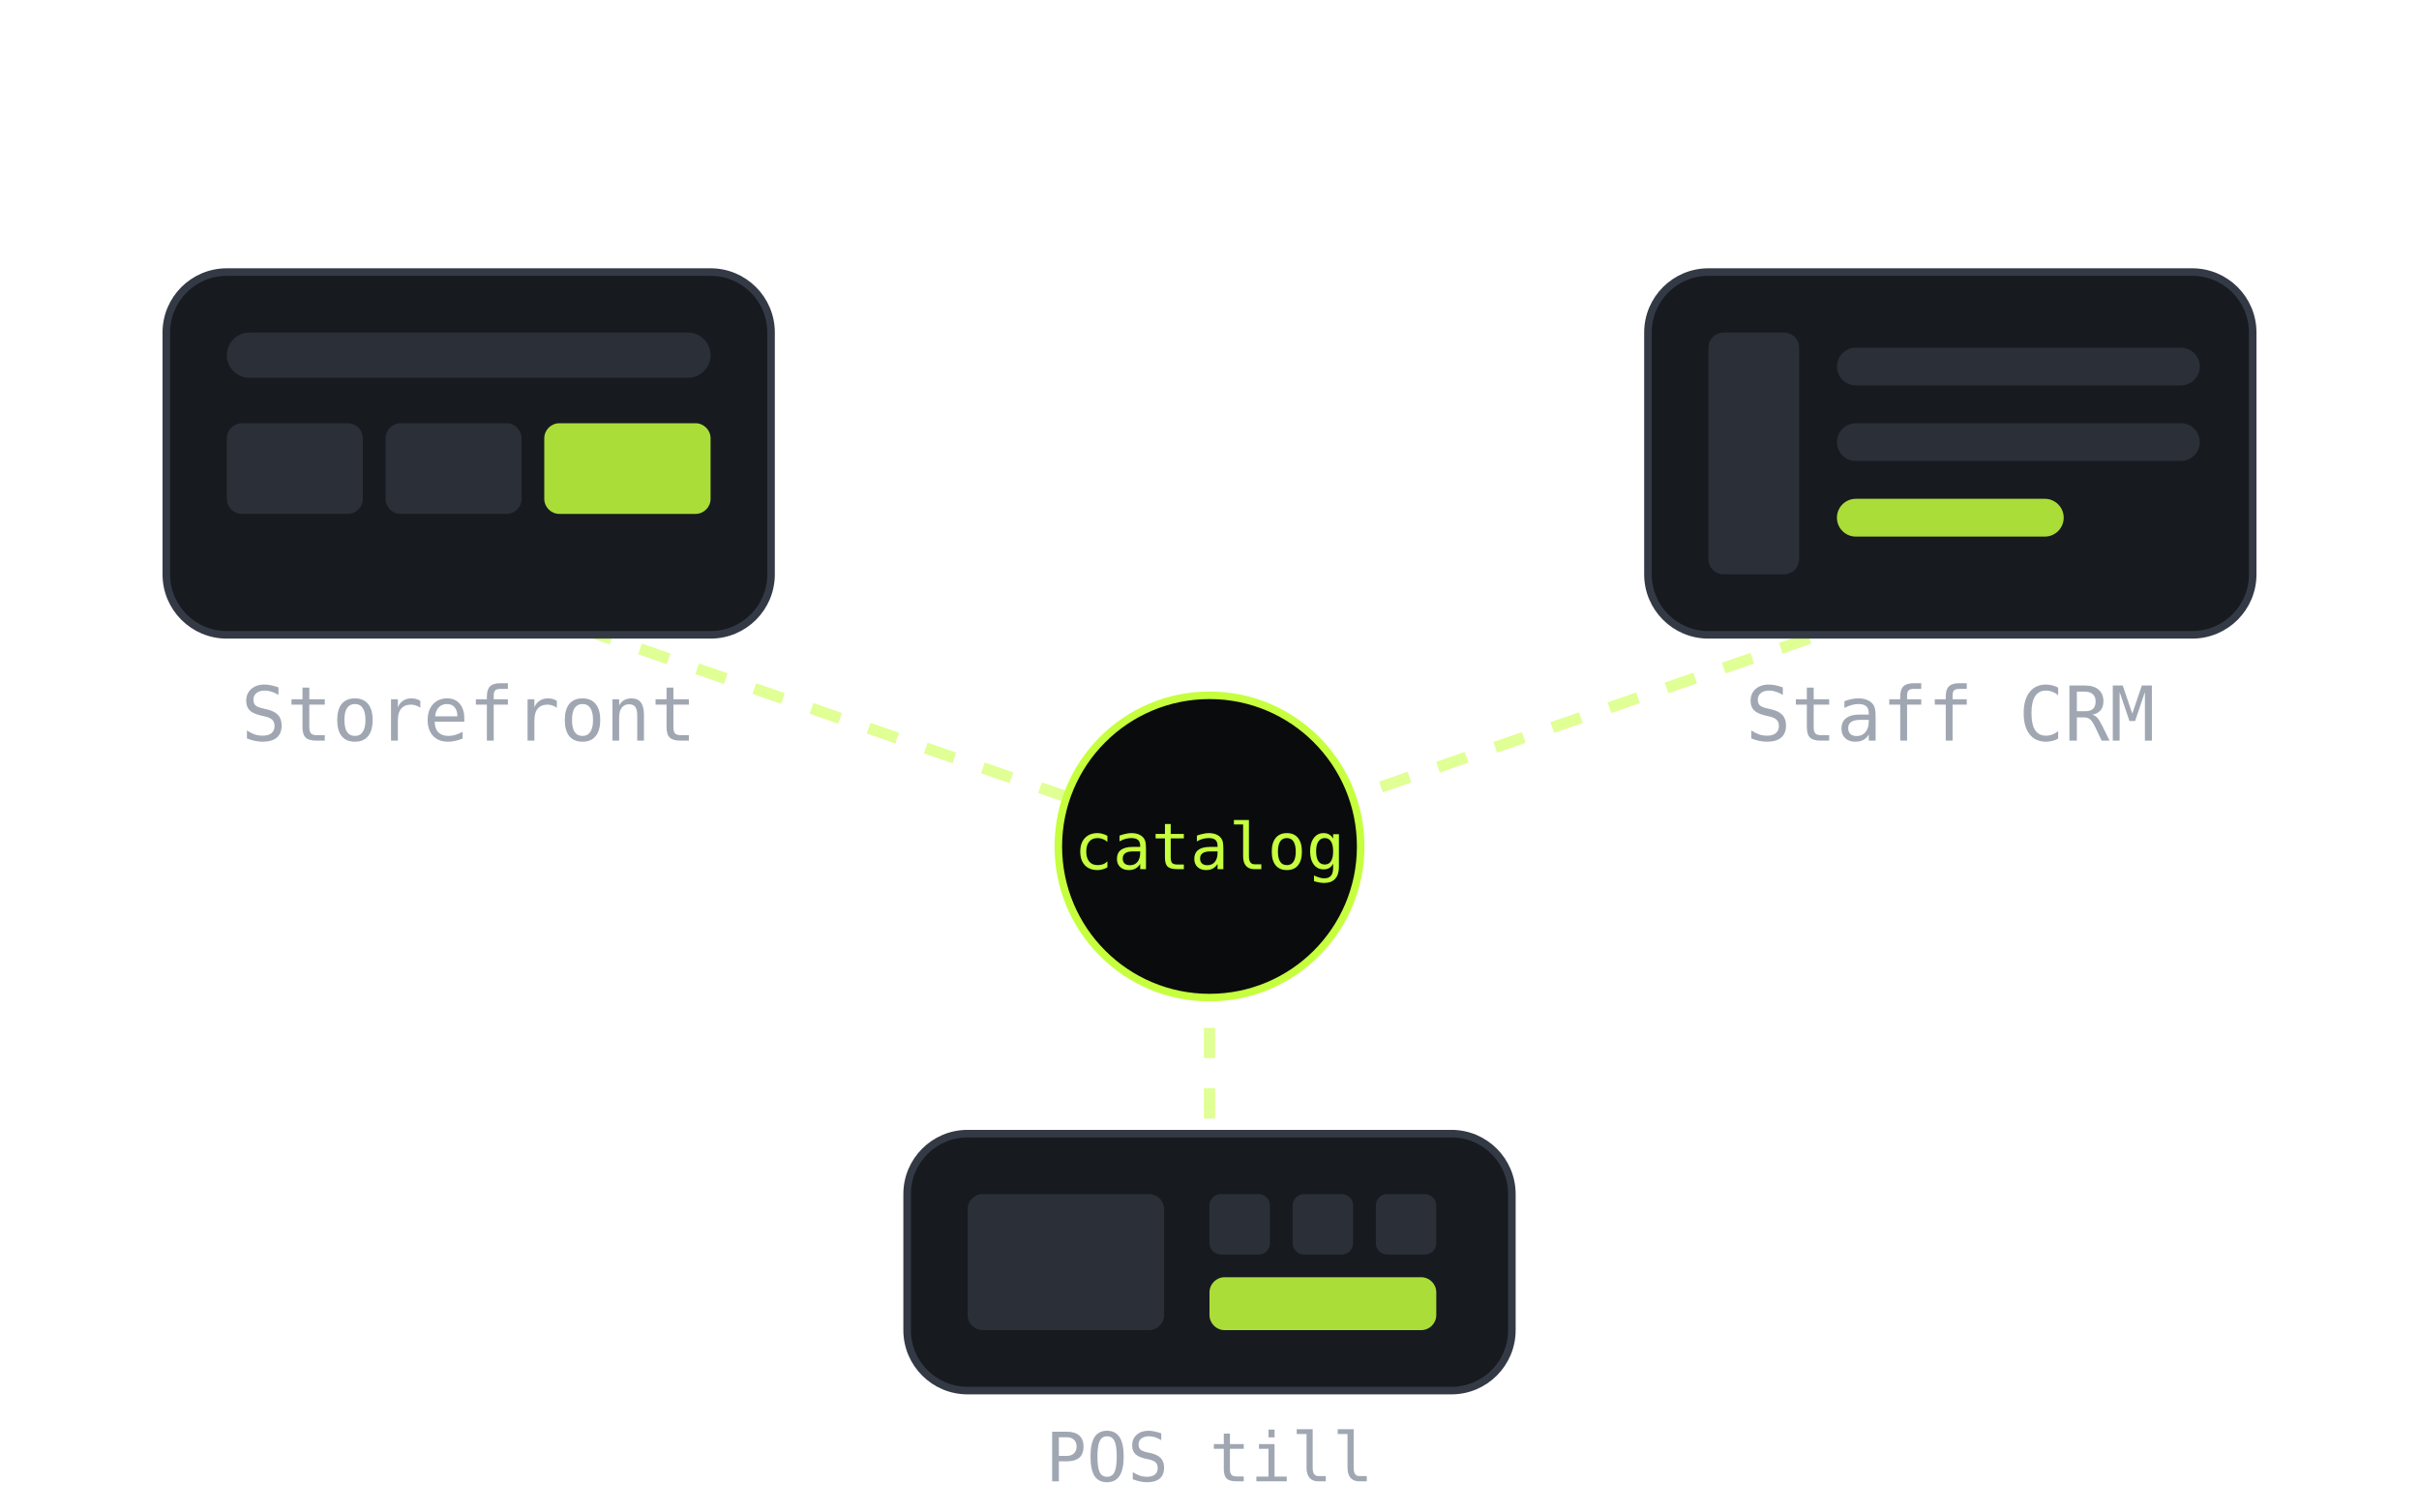
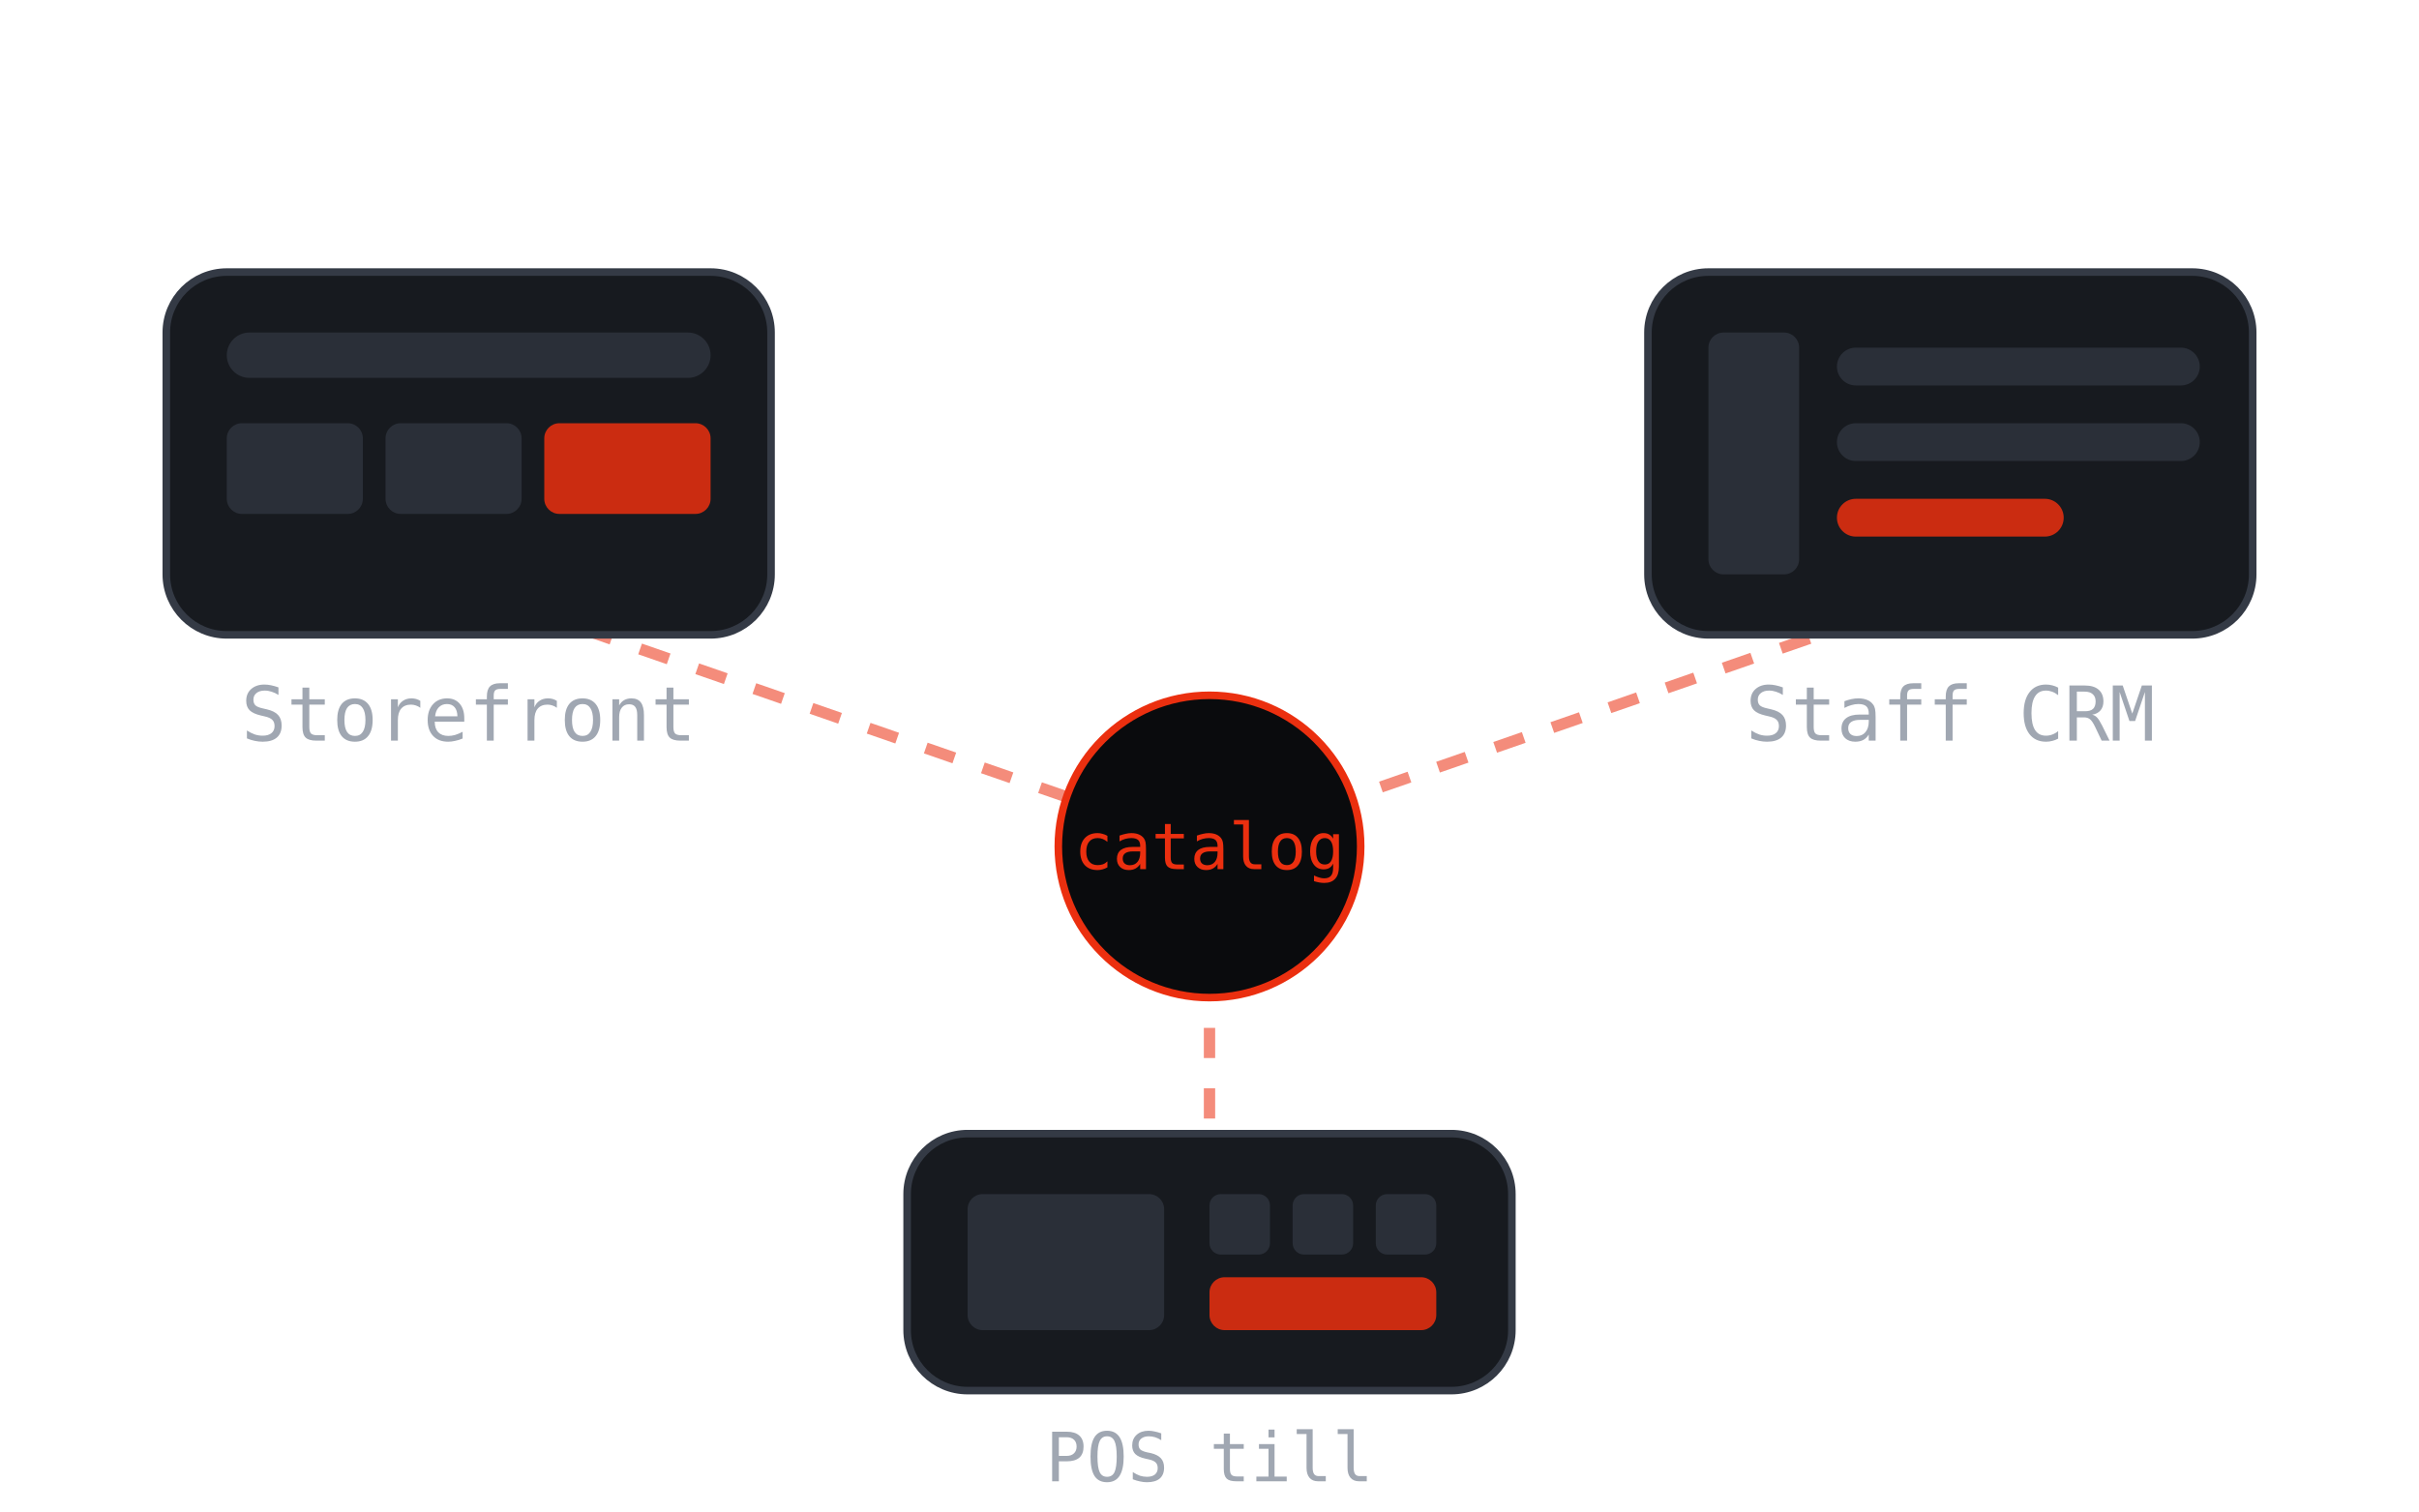
<svg xmlns="http://www.w3.org/2000/svg" viewBox="0 0 320 200" fill="none" role="img" aria-label="Storefront, CRM and POS connected to one catalog">
  <g stroke="#343a45" stroke-width="1.5">
-     <path d="M62 78 L160 112 M160 112 L258 78 M160 112 V150" stroke="#c6ff3d" stroke-opacity=".55" stroke-dasharray="4 4" />
+     <path d="M62 78 L160 112 M160 112 L258 78 M160 112 V150" stroke="#eb2f0f" stroke-opacity=".55" stroke-dasharray="4 4" />
  </g>
  <g font-family="ui-monospace, Menlo, Consolas, monospace" font-size="10" text-anchor="middle">
    <rect x="22" y="36" width="80" height="48" rx="8" fill="#171a1f" stroke="#343a45" />
    <rect x="30" y="44" width="64" height="6" rx="3" fill="#2a2f38" />
    <rect x="30" y="56" width="18" height="12" rx="2" fill="#2a2f38" />
    <rect x="51" y="56" width="18" height="12" rx="2" fill="#2a2f38" />
-     <rect x="72" y="56" width="22" height="12" rx="2" fill="#c6ff3d" fill-opacity=".85" />
+     <rect x="72" y="56" width="22" height="12" rx="2" fill="#eb2f0f" fill-opacity=".85" />
    <text x="62" y="98" fill="#a0a7b2">Storefront</text>
    <rect x="218" y="36" width="80" height="48" rx="8" fill="#171a1f" stroke="#343a45" />
    <rect x="226" y="44" width="12" height="32" rx="2" fill="#2a2f38" />
    <rect x="243" y="46" width="48" height="5" rx="2.5" fill="#2a2f38" />
    <rect x="243" y="56" width="48" height="5" rx="2.5" fill="#2a2f38" />
-     <rect x="243" y="66" width="30" height="5" rx="2.5" fill="#c6ff3d" fill-opacity=".85" />
+     <rect x="243" y="66" width="30" height="5" rx="2.5" fill="#eb2f0f" fill-opacity=".85" />
    <text x="258" y="98" fill="#a0a7b2">Staff CRM</text>
    <rect x="120" y="150" width="80" height="34" rx="8" fill="#171a1f" stroke="#343a45" />
    <rect x="128" y="158" width="26" height="18" rx="2" fill="#2a2f38" />
    <g fill="#2a2f38">
      <rect x="160" y="158" width="8" height="8" rx="1.5" />
      <rect x="171" y="158" width="8" height="8" rx="1.5" />
      <rect x="182" y="158" width="8" height="8" rx="1.5" />
    </g>
-     <rect x="160" y="169" width="30" height="7" rx="2" fill="#c6ff3d" fill-opacity=".85" />
+     <rect x="160" y="169" width="30" height="7" rx="2" fill="#eb2f0f" fill-opacity=".85" />
    <text x="160" y="196" fill="#a0a7b2" font-size="9">POS till</text>
-     <circle cx="160" cy="112" r="20" fill="#0a0b0d" stroke="#c6ff3d" />
-     <text x="160" y="115" fill="#c6ff3d" font-size="8.5">catalog</text>
+     <circle cx="160" cy="112" r="20" fill="#0a0b0d" stroke="#eb2f0f" />
+     <text x="160" y="115" fill="#eb2f0f" font-size="8.5">catalog</text>
  </g>
</svg>
